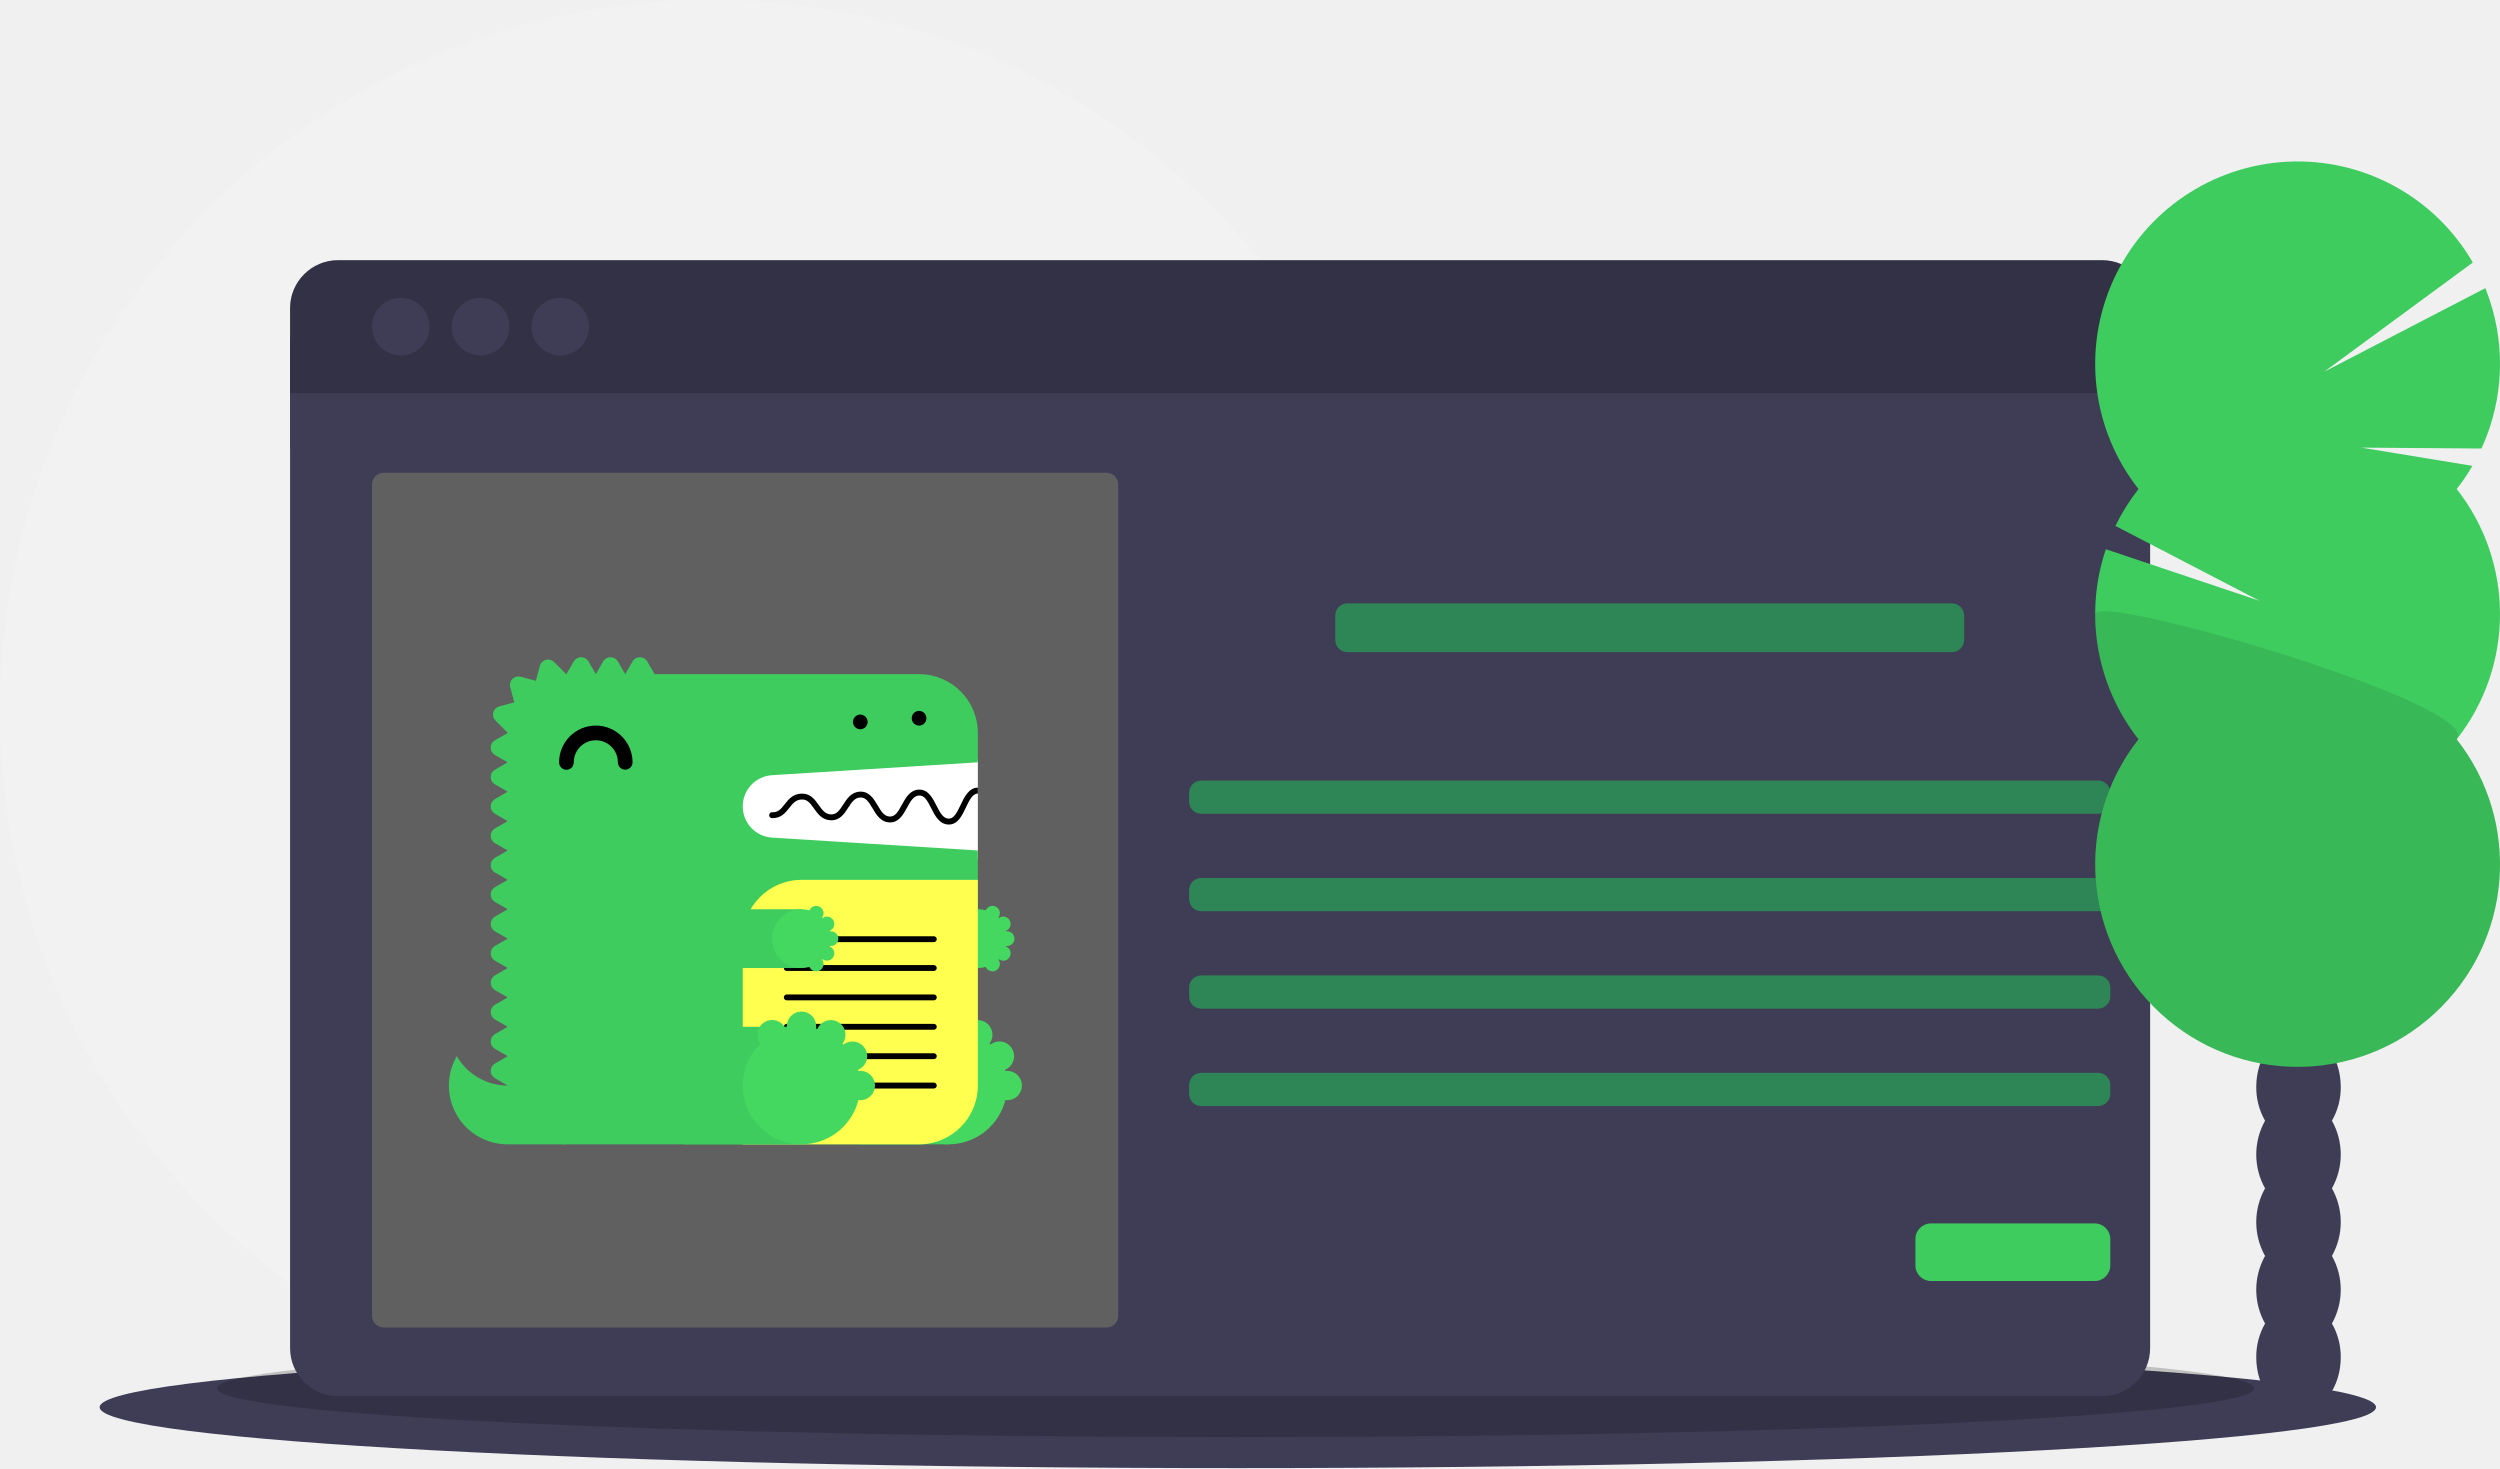
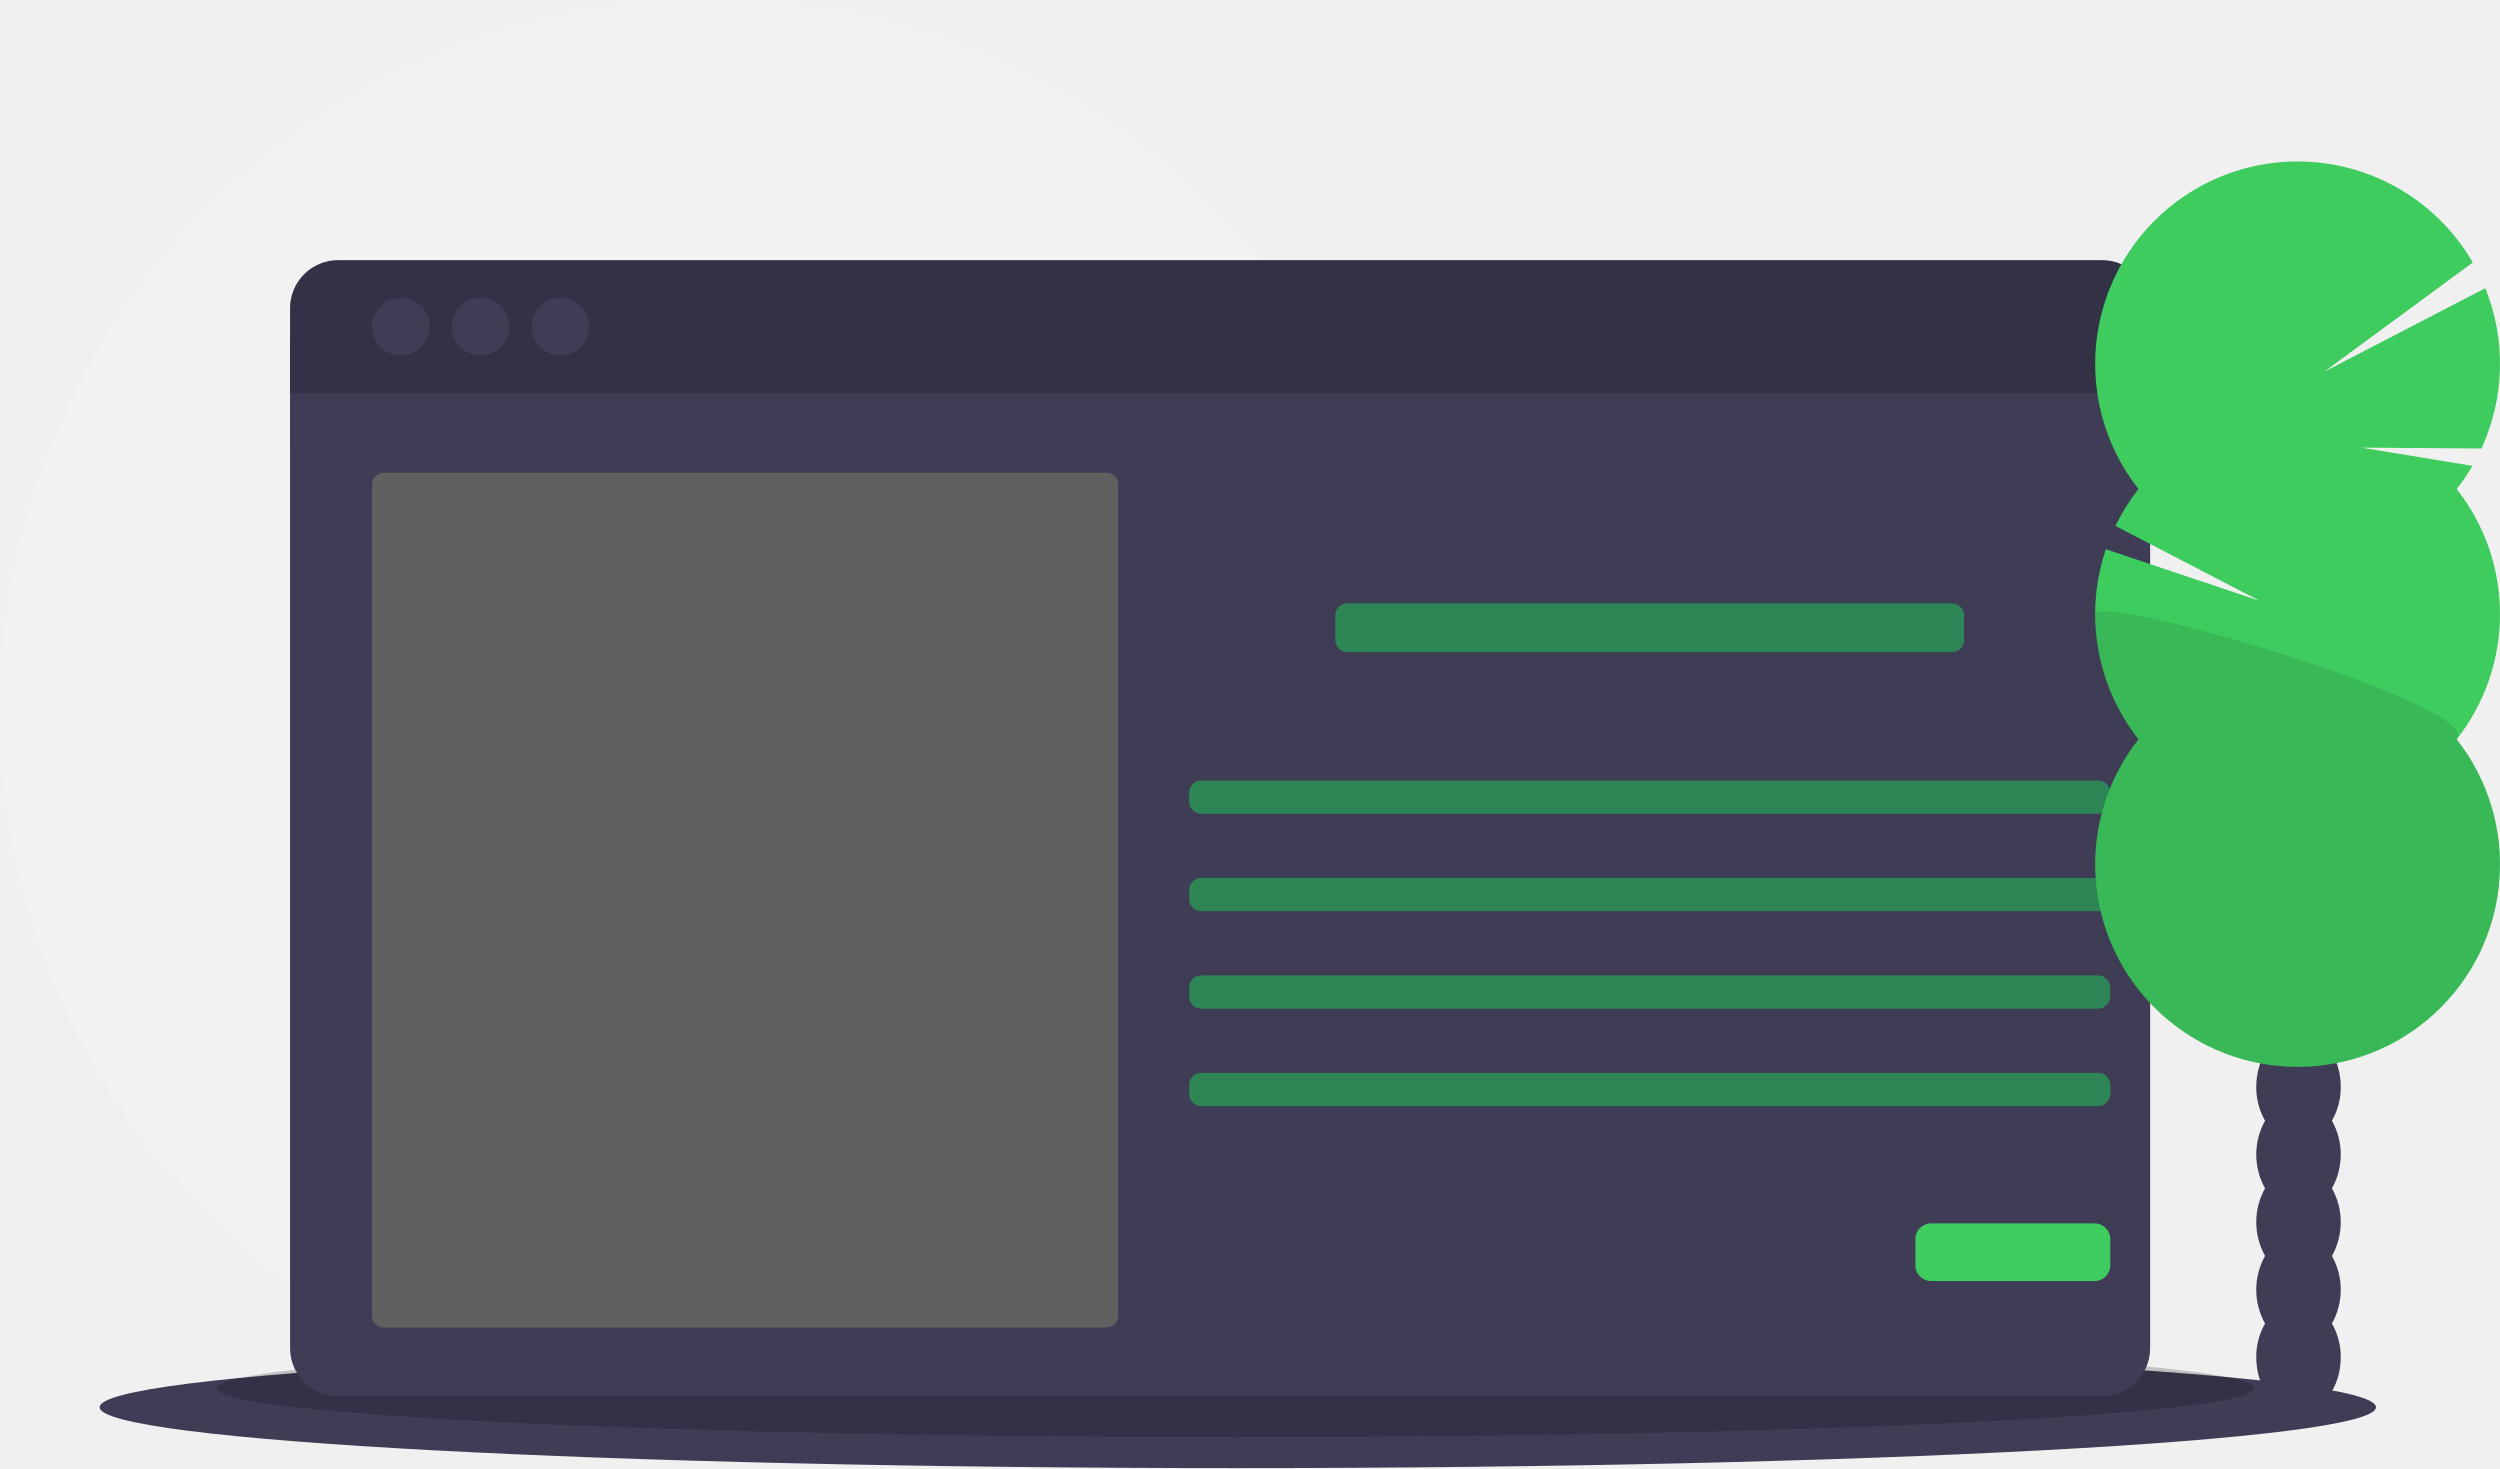
- <svg xmlns="http://www.w3.org/2000/svg" width="1129" height="663" viewBox="0 0 1129 663">
+ <svg xmlns="http://www.w3.org/2000/svg" width="1129" height="663" viewBox="0 0 1129 663" class="featureSvg_GfXr" role="img">
  <circle cx="321" cy="321" r="321" fill="#f2f2f2" />
  <ellipse cx="559" cy="635.5" rx="514" ry="27.5" fill="#3f3d56" />
  <ellipse cx="558" cy="627" rx="460" ry="22" opacity="0.2" />
-   <rect x="131" y="152.5" width="840" height="50" fill="#3f3d56" />
-   <path d="M166.5,727.33A21.67,21.67,0,0,0,188.17,749H984.83A21.67,21.67,0,0,0,1006.5,727.33V296h-840Z" transform="translate(-35.5 -118.5)" fill="#3f3d56" />
-   <path d="M984.83,236H188.17A21.67,21.67,0,0,0,166.5,257.67V296h840V257.67A21.67,21.67,0,0,0,984.83,236Z" transform="translate(-35.5 -118.5)" fill="#3f3d56" />
-   <path d="M984.83,236H188.17A21.67,21.67,0,0,0,166.5,257.67V296h840V257.67A21.67,21.67,0,0,0,984.83,236Z" transform="translate(-35.5 -118.5)" opacity="0.2" />
+   <path fill="#3f3d56" d="M131 152.5h840v50H131z" />
+   <path d="M131 608.83a21.67 21.67 0 0 0 21.67 21.67h796.66A21.67 21.67 0 0 0 971 608.83V177.5H131ZM949.33 117.5H152.67A21.67 21.67 0 0 0 131 139.17v38.33h840v-38.33a21.67 21.67 0 0 0-21.67-21.67Z" fill="#3f3d56" />
+   <path d="M949.33 117.5H152.67A21.67 21.67 0 0 0 131 139.17v38.33h840v-38.33a21.67 21.67 0 0 0-21.67-21.67Z" opacity="0.2" />
  <circle cx="181" cy="147.5" r="13" fill="#3f3d56" />
  <circle cx="217" cy="147.5" r="13" fill="#3f3d56" />
  <circle cx="253" cy="147.5" r="13" fill="#3f3d56" />
  <rect x="168" y="213.5" width="337" height="386" rx="5.335" fill="#606060" />
  <rect x="603" y="272.5" width="284" height="22" rx="5.476" fill="#2e8555" />
  <rect x="537" y="352.5" width="416" height="15" rx="5.476" fill="#2e8555" />
  <rect x="537" y="396.5" width="416" height="15" rx="5.476" fill="#2e8555" />
  <rect x="537" y="440.5" width="416" height="15" rx="5.476" fill="#2e8555" />
  <rect x="537" y="484.5" width="416" height="15" rx="5.476" fill="#2e8555" />
  <rect x="865" y="552.5" width="88" height="26" rx="7.028" fill="#3ecc5f" />
-   <path d="M1088.603,624.616a30.114,30.114,0,0,0,3.983-15.266c0-13.797-8.544-24.981-19.083-24.981s-19.083,11.184-19.083,24.981a30.114,30.114,0,0,0,3.983,15.266,31.248,31.248,0,0,0,0,30.532,31.248,31.248,0,0,0,0,30.532,31.248,31.248,0,0,0,0,30.532,30.114,30.114,0,0,0-3.983,15.266c0,13.797,8.544,24.981,19.083,24.981s19.083-11.184,19.083-24.981a30.114,30.114,0,0,0-3.983-15.266,31.248,31.248,0,0,0,0-30.532,31.248,31.248,0,0,0,0-30.532,31.248,31.248,0,0,0,0-30.532Z" transform="translate(-35.5 -118.5)" fill="#3f3d56" />
+   <path d="M1053.103 506.116a30.114 30.114 0 0 0 3.983-15.266c0-13.797-8.544-24.98-19.083-24.98s-19.082 11.183-19.082 24.98a30.114 30.114 0 0 0 3.983 15.266 31.248 31.248 0 0 0 0 30.532 31.248 31.248 0 0 0 0 30.532 31.248 31.248 0 0 0 0 30.532 30.114 30.114 0 0 0-3.983 15.266c0 13.797 8.543 24.981 19.082 24.981s19.083-11.184 19.083-24.98a30.114 30.114 0 0 0-3.983-15.267 31.248 31.248 0 0 0 0-30.532 31.248 31.248 0 0 0 0-30.532 31.248 31.248 0 0 0 0-30.532Z" fill="#3f3d56" />
  <ellipse cx="1038.003" cy="460.318" rx="19.083" ry="24.981" fill="#3f3d56" />
  <ellipse cx="1038.003" cy="429.786" rx="19.083" ry="24.981" fill="#3f3d56" />
-   <path d="M1144.939,339.345a91.611,91.611,0,0,0,7.107-10.461l-50.141-8.235,54.229.403a91.566,91.566,0,0,0,1.746-72.426l-72.754,37.741,67.097-49.321a91.413,91.413,0,1,0-150.971,102.298,91.458,91.458,0,0,0-10.425,16.669l65.087,33.814-69.4-23.292a91.46,91.46,0,0,0,14.738,85.837,91.406,91.406,0,1,0,143.689,0,91.418,91.418,0,0,0,0-113.029Z" transform="translate(-35.5 -118.5)" fill="#3ecc5f" fill-rule="evenodd" />
-   <path d="M981.688,395.859a91.013,91.013,0,0,0,19.561,56.514,91.406,91.406,0,1,0,143.689,0C1157.19,436.821,981.688,385.6,981.688,395.859Z" transform="translate(-35.5 -118.5)" opacity="0.1" />
-   <path d="M365.62,461.436H477.094v45.12H365.62Z" transform="translate(-35.5 -118.5)" fill="#fff" fill-rule="evenodd" />
-   <path d="M264.763,608.741a26.509,26.509,0,0,1-22.962-13.271,26.51,26.51,0,0,0,22.962,39.812H291.304V608.741Z" transform="translate(-35.5 -118.5)" fill="#3ecc5f" fill-rule="evenodd" />
-   <path d="M384.172,468.571l92.922-5.807V449.493a26.541,26.541,0,0,0-26.541-26.541H331.116l-3.318-5.746a3.83,3.83,0,0,0-6.635,0l-3.318,5.746-3.318-5.746a3.83,3.83,0,0,0-6.635,0l-3.318,5.746L301.257,417.205a3.83,3.83,0,0,0-6.635,0L291.304,422.951c-.029,0-.056.004-.086.004l-5.497-5.495a3.829,3.829,0,0,0-6.407,1.717l-1.817,6.773L270.607,424.103a3.83,3.83,0,0,0-4.691,4.693l1.845,6.891-6.771,1.814a3.832,3.832,0,0,0-1.72,6.41l5.497,5.497c0,.028-.004.056-.004.085l-5.746,3.318a3.83,3.83,0,0,0,0,6.635l5.746,3.318L259.016,466.081a3.83,3.83,0,0,0,0,6.635l5.746,3.318-5.746,3.318a3.83,3.83,0,0,0,0,6.635l5.746,3.318-5.746,3.318a3.83,3.83,0,0,0,0,6.635l5.746,3.318-5.746,3.318a3.83,3.83,0,0,0,0,6.635l5.746,3.318-5.746,3.318a3.83,3.83,0,0,0,0,6.635l5.746,3.318-5.746,3.318a3.83,3.83,0,0,0,0,6.635l5.746,3.318-5.746,3.318a3.83,3.83,0,0,0,0,6.635l5.746,3.318L259.016,558.976a3.83,3.83,0,0,0,0,6.635l5.746,3.318-5.746,3.318a3.83,3.83,0,0,0,0,6.635l5.746,3.318-5.746,3.318a3.83,3.83,0,0,0,0,6.635l5.746,3.318-5.746,3.318a3.83,3.83,0,0,0,0,6.635l5.746,3.318A26.541,26.541,0,0,0,291.304,635.283H450.553A26.541,26.541,0,0,0,477.094,608.741V502.575l-92.922-5.807a14.126,14.126,0,0,1,0-28.198" transform="translate(-35.5 -118.5)" fill="#3ecc5f" fill-rule="evenodd" />
-   <path d="M424.011,635.283h39.812V582.2H424.011Z" transform="translate(-35.5 -118.5)" fill="#3ecc5f" fill-rule="evenodd" />
-   <path d="M490.365,602.106a6.602,6.602,0,0,0-.848.085c-.05-.199-.098-.399-.154-.599A6.627,6.627,0,1,0,482.806,590.21q-.22-.225-.445-.446a6.624,6.624,0,1,0-11.397-6.564c-.196-.056-.394-.102-.591-.153a6.64,6.64,0,1,0-13.101,0c-.196.05-.394.097-.591.153a6.628,6.628,0,1,0-11.397,6.564,26.528,26.528,0,1,0,44.231,25.528,6.621,6.621,0,1,0,.848-13.186" transform="translate(-35.5 -118.5)" fill="#44d860" fill-rule="evenodd" />
-   <path d="M437.282,555.658H477.094V529.117H437.282Z" transform="translate(-35.5 -118.5)" fill="#3ecc5f" fill-rule="evenodd" />
-   <path d="M490.365,545.705a3.318,3.318,0,0,0,0-6.635,3.411,3.411,0,0,0-.423.042c-.027-.1-.049-.199-.077-.299a3.319,3.319,0,0,0-1.278-6.379,3.282,3.282,0,0,0-2.001.687q-.109-.113-.223-.223a3.282,3.282,0,0,0,.671-1.983,3.318,3.318,0,0,0-6.37-1.299,13.271,13.271,0,1,0,0,25.541,3.318,3.318,0,0,0,6.37-1.299,3.282,3.282,0,0,0-.671-1.983q.113-.109.223-.223a3.282,3.282,0,0,0,2.001.687,3.318,3.318,0,0,0,1.278-6.379c.028-.098.05-.199.077-.299a3.413,3.413,0,0,0,.423.042" transform="translate(-35.5 -118.5)" fill="#44d860" fill-rule="evenodd" />
-   <path d="M317.845,466.081a3.318,3.318,0,0,1-3.318-3.318,9.953,9.953,0,1,0-19.906,0,3.318,3.318,0,1,1-6.635,0,16.588,16.588,0,1,1,33.177,0,3.318,3.318,0,0,1-3.318,3.318" transform="translate(-35.5 -118.5)" fill-rule="evenodd" />
-   <path d="M370.928,635.283h79.624A26.541,26.541,0,0,0,477.094,608.741v-92.895H397.47a26.541,26.541,0,0,0-26.541,26.541Z" transform="translate(-35.5 -118.5)" fill="#ffff50" fill-rule="evenodd" />
-   <path d="M457.214,556.985H390.808a1.327,1.327,0,0,1,0-2.654h66.407a1.327,1.327,0,0,1,0,2.654m0,26.541H390.808a1.327,1.327,0,1,1,0-2.654h66.407a1.327,1.327,0,0,1,0,2.654m0,26.541H390.808a1.327,1.327,0,1,1,0-2.654h66.407a1.327,1.327,0,0,1,0,2.654m0-66.107H390.808a1.327,1.327,0,0,1,0-2.654h66.407a1.327,1.327,0,0,1,0,2.654m0,26.295H390.808a1.327,1.327,0,0,1,0-2.654h66.407a1.327,1.327,0,0,1,0,2.654m0,26.541H390.808a1.327,1.327,0,0,1,0-2.654h66.407a1.327,1.327,0,0,1,0,2.654M477.094,474.191c-.016,0-.029-.008-.045-.007-4.101.139-6.041,4.241-7.753,7.86-1.786,3.782-3.168,6.241-5.432,6.167-2.507-.09-3.94-2.922-5.458-5.919-1.744-3.442-3.734-7.347-7.913-7.201-4.042.138-5.989,3.708-7.706,6.857-1.827,3.355-3.071,5.395-5.469,5.3-2.557-.093-3.916-2.395-5.489-5.06-1.753-2.967-3.78-6.304-7.878-6.189-3.973.137-5.925,3.165-7.648,5.839-1.822,2.827-3.099,4.549-5.527,4.447-2.618-.093-3.971-2.004-5.535-4.216-1.757-2.486-3.737-5.299-7.823-5.162-3.886.133-5.838,2.614-7.559,4.801-1.635,2.076-2.912,3.718-5.612,3.615a1.328,1.328,0,1,0-.096,2.654c4.004.134,6.032-2.389,7.793-4.628,1.562-1.985,2.91-3.699,5.564-3.789,2.556-.109,3.754,1.48,5.567,4.041,1.721,2.434,3.675,5.194,7.605,5.336,4.118.138,6.099-2.939,7.854-5.663,1.569-2.434,2.922-4.535,5.507-4.624,2.379-.089,3.675,1.792,5.501,4.885,1.721,2.916,3.671,6.219,7.68,6.365,4.147.143,6.15-3.477,7.895-6.682,1.512-2.771,2.938-5.388,5.466-5.476,2.379-.056,3.62,2.117,5.456,5.746,1.715,3.388,3.659,7.226,7.73,7.373l.224.004c4.066,0,5.996-4.081,7.704-7.689,1.512-3.198,2.942-6.211,5.397-6.334Z" transform="translate(-35.5 -118.5)" fill-rule="evenodd" />
-   <path d="M344.387,635.283h53.083V582.2H344.387Z" transform="translate(-35.5 -118.5)" fill="#3ecc5f" fill-rule="evenodd" />
-   <path d="M424.011,602.106a6.602,6.602,0,0,0-.848.085c-.05-.199-.098-.399-.154-.599A6.627,6.627,0,1,0,416.452,590.21q-.22-.225-.445-.446a6.624,6.624,0,1,0-11.397-6.564c-.196-.056-.394-.102-.591-.153a6.64,6.64,0,1,0-13.101,0c-.196.05-.394.097-.591.153a6.628,6.628,0,1,0-11.397,6.564,26.528,26.528,0,1,0,44.231,25.528,6.621,6.621,0,1,0,.848-13.186" transform="translate(-35.5 -118.5)" fill="#44d860" fill-rule="evenodd" />
-   <path d="M344.387,555.658h53.083V529.117H344.387Z" transform="translate(-35.5 -118.5)" fill="#3ecc5f" fill-rule="evenodd" />
-   <path d="M410.74,545.705a3.318,3.318,0,1,0,0-6.635,3.411,3.411,0,0,0-.423.042c-.027-.1-.049-.199-.077-.299a3.319,3.319,0,0,0-1.278-6.379,3.282,3.282,0,0,0-2.001.687q-.109-.113-.223-.223a3.282,3.282,0,0,0,.671-1.983,3.318,3.318,0,0,0-6.37-1.299,13.271,13.271,0,1,0,0,25.541,3.318,3.318,0,0,0,6.37-1.299,3.282,3.282,0,0,0-.671-1.983q.113-.109.223-.223a3.282,3.282,0,0,0,2.001.687,3.318,3.318,0,0,0,1.278-6.379c.028-.098.05-.199.077-.299a3.413,3.413,0,0,0,.423.042" transform="translate(-35.5 -118.5)" fill="#44d860" fill-rule="evenodd" />
-   <path d="M424.011,447.834a3.603,3.603,0,0,1-.65-.066,3.344,3.344,0,0,1-.624-.186,3.447,3.447,0,0,1-.572-.305,5.027,5.027,0,0,1-.504-.411,3.887,3.887,0,0,1-.41-.504,3.275,3.275,0,0,1-.557-1.845,3.602,3.602,0,0,1,.066-.65,3.826,3.826,0,0,1,.184-.624,3.489,3.489,0,0,1,.307-.571,3.197,3.197,0,0,1,.914-.916,3.447,3.447,0,0,1,.572-.305,3.344,3.344,0,0,1,.624-.186,3.069,3.069,0,0,1,1.301,0,3.223,3.223,0,0,1,1.194.491,5.028,5.028,0,0,1,.504.411,4.88,4.88,0,0,1,.411.504,3.382,3.382,0,0,1,.305.571,3.478,3.478,0,0,1,.252,1.274A3.364,3.364,0,0,1,426.36,446.865a5.027,5.027,0,0,1-.504.411,3.306,3.306,0,0,1-1.845.557m26.541-1.659a3.388,3.388,0,0,1-2.35-.969,5.042,5.042,0,0,1-.41-.504,3.275,3.275,0,0,1-.557-1.845,3.387,3.387,0,0,1,.967-2.349,5.026,5.026,0,0,1,.504-.411,3.447,3.447,0,0,1,.572-.305,3.343,3.343,0,0,1,.624-.186,3.07,3.07,0,0,1,1.301,0,3.224,3.224,0,0,1,1.194.491,5.026,5.026,0,0,1,.504.411,3.388,3.388,0,0,1,.969,2.349,3.726,3.726,0,0,1-.066.65,3.374,3.374,0,0,1-.186.624,4.715,4.715,0,0,1-.305.571,4.88,4.88,0,0,1-.411.504,5.026,5.026,0,0,1-.504.411,3.305,3.305,0,0,1-1.845.557" transform="translate(-35.5 -118.5)" fill-rule="evenodd" />
+   <path d="M1109.439 220.845a91.61 91.61 0 0 0 7.106-10.461l-50.14-8.235 54.228.403a91.566 91.566 0 0 0 1.746-72.426l-72.755 37.742 67.097-49.321A91.413 91.413 0 1 0 965.75 220.845a91.458 91.458 0 0 0-10.425 16.67l65.087 33.814-69.4-23.292a91.46 91.46 0 0 0 14.738 85.837 91.406 91.406 0 1 0 143.689 0 91.418 91.418 0 0 0 0-113.03Z" fill="#3ecc5f" fill-rule="evenodd" />
+   <path d="M946.188 277.36a91.013 91.013 0 0 0 19.562 56.514 91.406 91.406 0 1 0 143.689 0c12.25-15.553-163.25-66.774-163.25-56.515Z" opacity="0.1" />
</svg>
